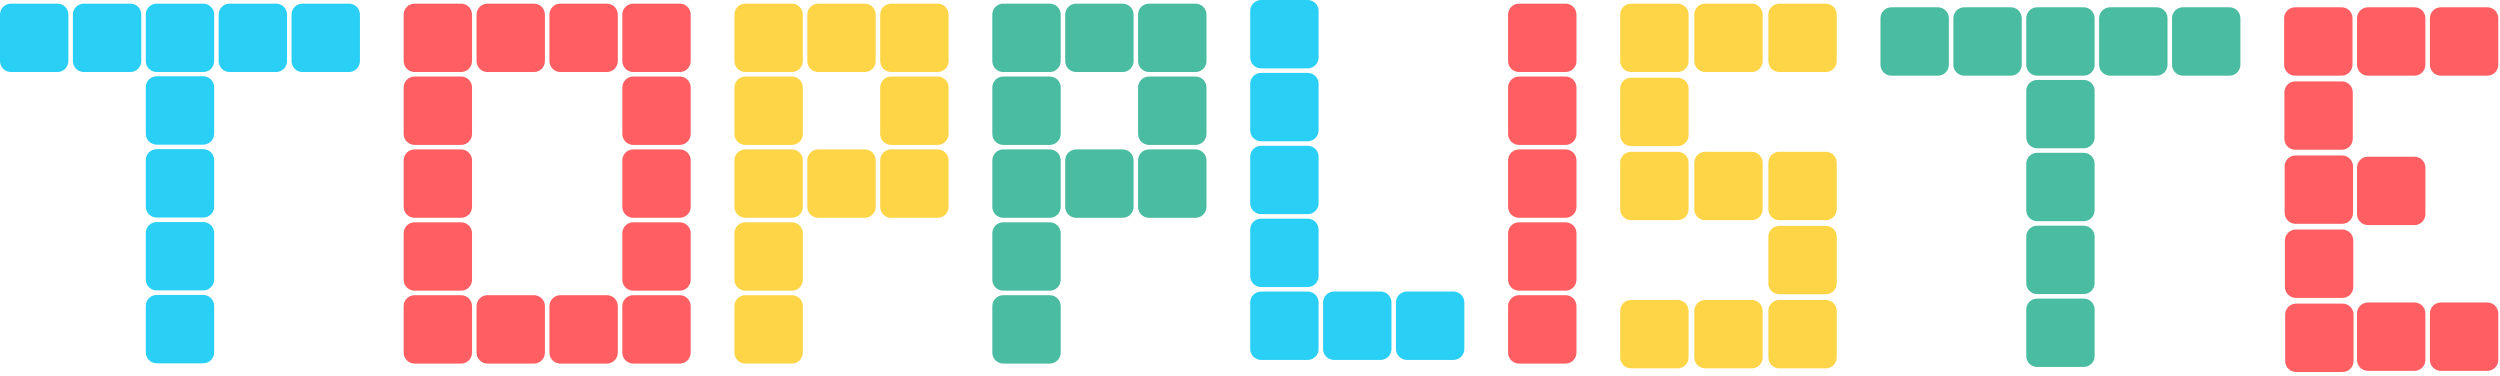
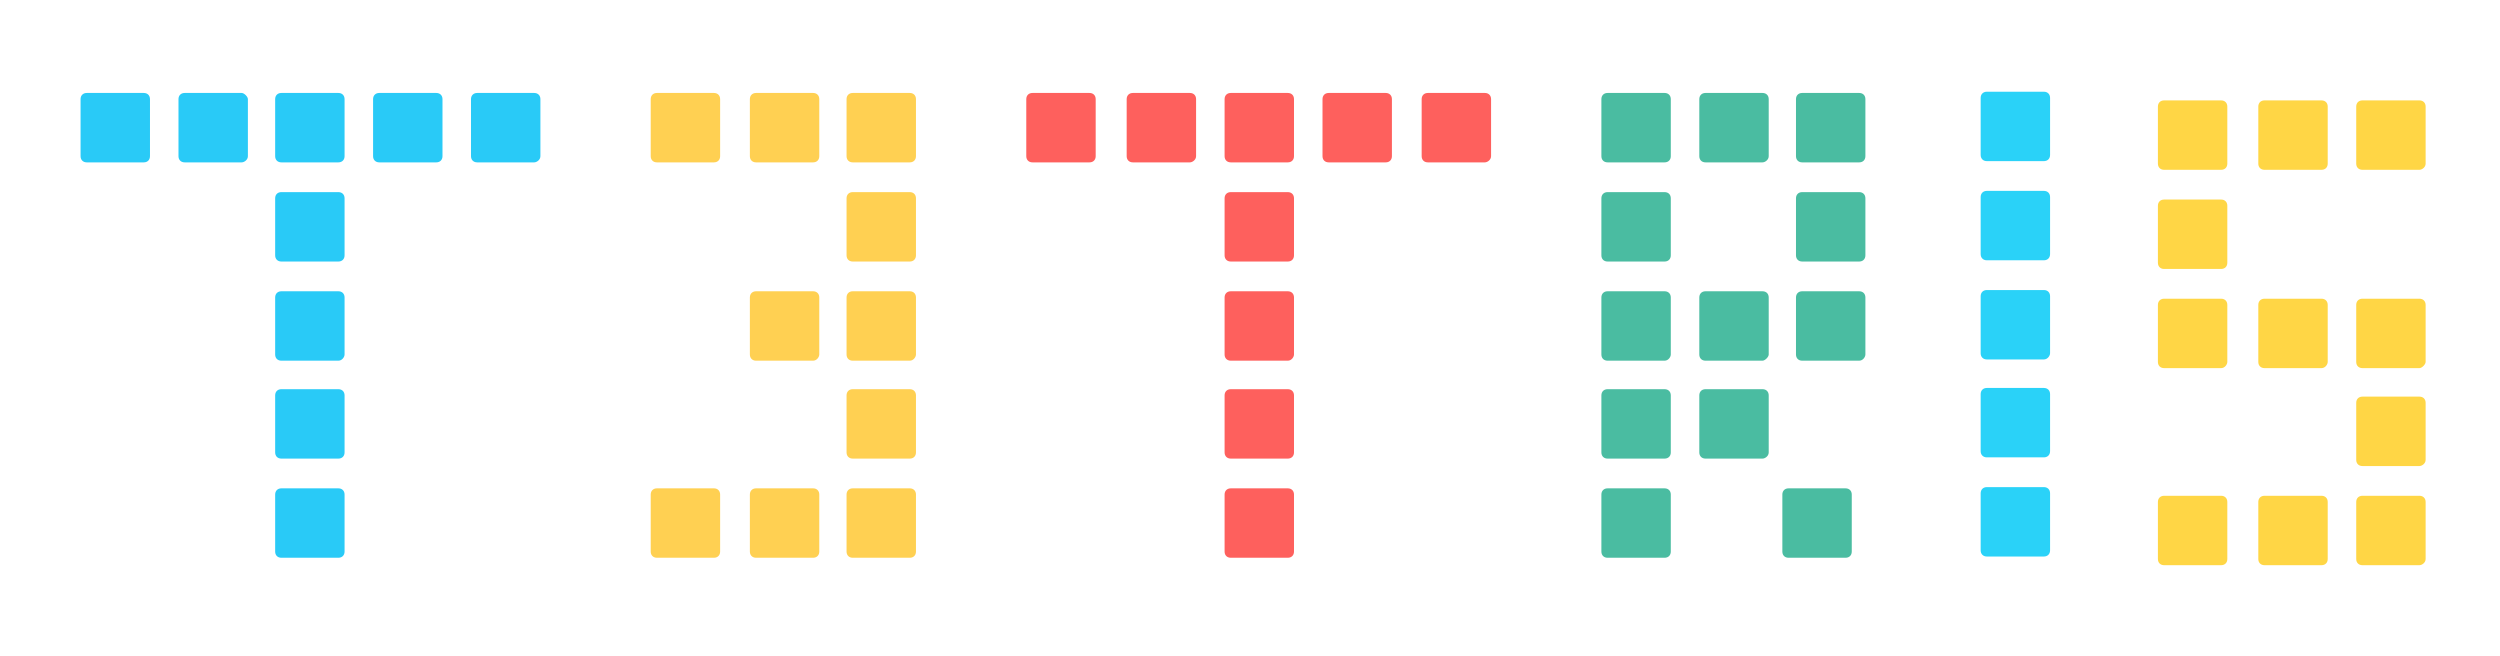
- <svg xmlns="http://www.w3.org/2000/svg" width="686" height="103" viewBox="0 0 686 103" fill="none">
-   <rect x="343.055" width="18.764" height="18.764" rx="3" fill="#29CFF5" />
-   <rect x="343.055" y="60" width="18.764" height="18.764" rx="3" fill="#29CFF5" />
-   <rect x="343.055" y="80" width="18.764" height="18.764" rx="3" fill="#29CFF5" />
-   <rect x="363.055" y="80" width="18.764" height="18.764" rx="3" fill="#29CFF5" />
-   <rect x="383.055" y="80" width="18.764" height="18.764" rx="3" fill="#29CFF5" />
-   <rect x="343.055" y="40" width="18.764" height="18.764" rx="3" fill="#29CFF5" />
-   <rect x="343.055" y="20" width="18.764" height="18.764" rx="3" fill="#29CFF5" />
-   <rect x="413.818" y="1" width="18.764" height="18.764" rx="3" fill="#FF5F63" />
-   <rect x="413.818" y="61" width="18.764" height="18.764" rx="3" fill="#FF5F63" />
-   <rect x="413.818" y="81" width="18.764" height="18.764" rx="3" fill="#FF5F63" />
-   <rect x="413.818" y="41" width="18.764" height="18.764" rx="3" fill="#FF5F63" />
-   <rect x="413.818" y="21" width="18.764" height="18.764" rx="3" fill="#FF5F63" />
-   <rect x="40" y="1" width="18.764" height="18.764" rx="3" fill="#29CFF5" />
-   <rect x="40" y="20.928" width="18.764" height="18.764" rx="3" fill="#29CFF5" />
-   <rect x="40" y="40.928" width="18.764" height="18.764" rx="3" fill="#29CFF5" />
-   <rect x="40" y="60.928" width="18.764" height="18.764" rx="3" fill="#29CFF5" />
-   <rect x="40" y="80.928" width="18.764" height="18.764" rx="3" fill="#29CFF5" />
-   <rect y="1" width="18.764" height="18.764" rx="3" fill="#29CFF5" />
-   <rect x="60" y="1" width="18.764" height="18.764" rx="3" fill="#29CFF5" />
-   <rect x="80" y="1" width="18.764" height="18.764" rx="3" fill="#29CFF5" />
-   <rect x="20" y="1" width="18.764" height="18.764" rx="3" fill="#29CFF5" />
-   <rect x="556.002" y="2" width="18.764" height="18.764" rx="3" fill="#49BCA1" />
-   <rect x="556.002" y="21.928" width="18.764" height="18.764" rx="3" fill="#49BCA1" />
-   <rect x="556.002" y="41.928" width="18.764" height="18.764" rx="3" fill="#49BCA1" />
-   <rect x="556.002" y="61.928" width="18.764" height="18.764" rx="3" fill="#49BCA1" />
-   <rect x="556.002" y="81.928" width="18.764" height="18.764" rx="3" fill="#49BCA1" />
-   <rect x="516.002" y="2" width="18.764" height="18.764" rx="3" fill="#49BCA1" />
-   <rect x="576.002" y="2" width="18.764" height="18.764" rx="3" fill="#49BCA1" />
-   <rect x="596.002" y="2" width="18.764" height="18.764" rx="3" fill="#49BCA1" />
-   <rect x="536.002" y="2" width="18.764" height="18.764" rx="3" fill="#49BCA1" />
-   <rect x="110.764" y="1" width="18.764" height="18.764" rx="3" fill="#FF5F63" />
-   <rect x="110.764" y="21" width="18.764" height="18.764" rx="3" fill="#FF5F63" />
-   <rect x="110.764" y="41" width="18.764" height="18.764" rx="3" fill="#FF5F63" />
-   <rect x="110.764" y="61" width="18.764" height="18.764" rx="3" fill="#FF5F63" />
-   <rect x="110.764" y="81" width="18.764" height="18.764" rx="3" fill="#FF5F63" />
-   <rect x="130.764" y="81" width="18.764" height="18.764" rx="3" fill="#FF5F63" />
-   <rect x="150.764" y="81" width="18.764" height="18.764" rx="3" fill="#FF5F63" />
-   <rect x="130.764" y="1" width="18.764" height="18.764" rx="3" fill="#FF5F63" />
-   <rect x="150.764" y="1" width="18.764" height="18.764" rx="3" fill="#FF5F63" />
-   <rect x="170.764" y="1" width="18.764" height="18.764" rx="3" fill="#FF5F63" />
-   <rect x="170.764" y="21" width="18.764" height="18.764" rx="3" fill="#FF5F63" />
-   <rect x="170.764" y="41" width="18.764" height="18.764" rx="3" fill="#FF5F63" />
-   <rect x="170.764" y="61" width="18.764" height="18.764" rx="3" fill="#FF5F63" />
-   <rect x="170.764" y="81" width="18.764" height="18.764" rx="3" fill="#FF5F63" />
-   <rect x="444.582" y="21.328" width="18.764" height="18.764" rx="3" fill="#FED546" />
-   <rect x="485.238" y="41.656" width="18.764" height="18.764" rx="3" fill="#FED546" />
-   <rect x="485.238" y="82.312" width="18.764" height="18.764" rx="3" fill="#FED546" />
-   <rect x="485.238" y="61.984" width="18.764" height="18.764" rx="3" fill="#FED546" />
-   <rect x="444.582" y="1" width="18.764" height="18.764" rx="3" fill="#FED546" />
-   <rect x="444.582" y="41.656" width="18.764" height="18.764" rx="3" fill="#FED546" />
-   <rect x="464.91" y="41.656" width="18.764" height="18.764" rx="3" fill="#FED546" />
-   <rect x="464.91" y="82.312" width="18.764" height="18.764" rx="3" fill="#FED546" />
-   <rect x="444.582" y="82.312" width="18.764" height="18.764" rx="3" fill="#FED546" />
-   <rect x="464.91" y="1" width="18.764" height="18.764" rx="3" fill="#FED546" />
-   <rect x="485.238" y="1" width="18.764" height="18.764" rx="3" fill="#FED546" />
-   <rect x="645.816" y="102.076" width="18.764" height="18.764" rx="3" transform="rotate(-180 645.816 102.076)" fill="#FF5F63" />
-   <rect x="645.744" y="81.75" width="18.764" height="18.764" rx="3" transform="rotate(-180 645.744 81.75)" fill="#FF5F63" />
-   <rect x="645.672" y="61.42" width="18.764" height="18.764" rx="3" transform="rotate(-180 645.672 61.4199)" fill="#FF5F63" />
-   <rect x="665.529" y="61.764" width="18.764" height="18.764" rx="3" transform="rotate(-180 665.529 61.7637)" fill="#FF5F63" />
-   <rect x="645.6" y="41.094" width="18.764" height="18.764" rx="3" transform="rotate(-180 645.6 41.0938)" fill="#FF5F63" />
-   <rect x="685.529" y="20.764" width="18.764" height="18.764" rx="3" transform="rotate(-180 685.529 20.7637)" fill="#FF5F63" />
-   <rect x="685.529" y="101.764" width="18.764" height="18.764" rx="3" transform="rotate(-180 685.529 101.764)" fill="#FF5F63" />
-   <rect x="645.529" y="20.764" width="18.764" height="18.764" rx="3" transform="rotate(-180 645.529 20.7637)" fill="#FF5F63" />
-   <rect x="665.529" y="20.764" width="18.764" height="18.764" rx="3" transform="rotate(-180 665.529 20.7637)" fill="#FF5F63" />
-   <rect x="665.529" y="101.764" width="18.764" height="18.764" rx="3" transform="rotate(-180 665.529 101.764)" fill="#FF5F63" />
-   <rect x="220.293" y="79.764" width="18.764" height="18.764" rx="3" transform="rotate(-180 220.293 79.7637)" fill="#FED546" />
-   <rect x="220.293" y="39.764" width="18.764" height="18.764" rx="3" transform="rotate(-180 220.293 39.7637)" fill="#FED546" />
-   <rect x="220.291" y="19.764" width="18.764" height="18.764" rx="3" transform="rotate(-180 220.291 19.7637)" fill="#FED546" />
-   <rect x="240.291" y="19.764" width="18.764" height="18.764" rx="3" transform="rotate(-180 240.291 19.7637)" fill="#FED546" />
-   <rect x="260.291" y="19.764" width="18.764" height="18.764" rx="3" transform="rotate(-180 260.291 19.7637)" fill="#FED546" />
-   <rect x="260.291" y="39.764" width="18.764" height="18.764" rx="3" transform="rotate(-180 260.291 39.7637)" fill="#FED546" />
-   <rect x="260.291" y="59.764" width="18.764" height="18.764" rx="3" transform="rotate(-180 260.291 59.7637)" fill="#FED546" />
-   <rect x="240.291" y="59.764" width="18.764" height="18.764" rx="3" transform="rotate(-180 240.291 59.7637)" fill="#FED546" />
-   <rect x="220.293" y="99.764" width="18.764" height="18.764" rx="3" transform="rotate(-180 220.293 99.7637)" fill="#FED546" />
-   <rect x="220.293" y="59.764" width="18.764" height="18.764" rx="3" transform="rotate(-180 220.293 59.7637)" fill="#FED546" />
-   <rect x="291.057" y="79.764" width="18.764" height="18.764" rx="3" transform="rotate(-180 291.057 79.7637)" fill="#49BCA1" />
-   <rect x="291.057" y="39.764" width="18.764" height="18.764" rx="3" transform="rotate(-180 291.057 39.7637)" fill="#49BCA1" />
-   <rect x="291.055" y="19.764" width="18.764" height="18.764" rx="3" transform="rotate(-180 291.055 19.7637)" fill="#49BCA1" />
-   <rect x="311.055" y="19.764" width="18.764" height="18.764" rx="3" transform="rotate(-180 311.055 19.7637)" fill="#49BCA1" />
-   <rect x="331.055" y="19.764" width="18.764" height="18.764" rx="3" transform="rotate(-180 331.055 19.7637)" fill="#49BCA1" />
-   <rect x="331.055" y="39.764" width="18.764" height="18.764" rx="3" transform="rotate(-180 331.055 39.7637)" fill="#49BCA1" />
-   <rect x="331.055" y="59.764" width="18.764" height="18.764" rx="3" transform="rotate(-180 331.055 59.7637)" fill="#49BCA1" />
-   <rect x="311.055" y="59.764" width="18.764" height="18.764" rx="3" transform="rotate(-180 311.055 59.7637)" fill="#49BCA1" />
-   <rect x="291.057" y="99.764" width="18.764" height="18.764" rx="3" transform="rotate(-180 291.057 99.7637)" fill="#49BCA1" />
-   <rect x="291.057" y="59.764" width="18.764" height="18.764" rx="3" transform="rotate(-180 291.057 59.7637)" fill="#49BCA1" />
+ <svg xmlns="http://www.w3.org/2000/svg" version="1.1" id="Layer_2" x="0px" y="0px" viewBox="0 0 201.7 52.9" style="enable-background:new 0 0 201.7 52.9;" xml:space="preserve">
+   <style type="text/css">
+ 	.st0{fill:#29CAF7;}
+ 	.st1{fill:#FFD052;}
+ 	.st2{fill:#FE605D;}
+ 	.st3{fill:#4ABCA1;}
+ 	.st4{fill:#2AD2F8;}
+ 	.st5{fill:#FFD645;}
+ </style>
+   <path class="st0" d="M11.6,13.1H7c-0.3,0-0.5-0.2-0.5-0.5V8c0-0.3,0.2-0.5,0.5-0.5h4.6c0.3,0,0.5,0.2,0.5,0.5v4.6  C12.1,12.9,11.9,13.1,11.6,13.1z" />
+   <path class="st0" d="M19.5,13.1h-4.6c-0.3,0-0.5-0.2-0.5-0.5V8c0-0.3,0.2-0.5,0.5-0.5h4.6C19.7,7.5,20,7.8,20,8v4.6  C20,12.9,19.7,13.1,19.5,13.1z" />
+   <path class="st0" d="M27.3,13.1h-4.6c-0.3,0-0.5-0.2-0.5-0.5V8c0-0.3,0.2-0.5,0.5-0.5h4.6c0.3,0,0.5,0.2,0.5,0.5v4.6  C27.8,12.9,27.6,13.1,27.3,13.1z" />
+   <path class="st0" d="M27.3,21.1h-4.6c-0.3,0-0.5-0.2-0.5-0.5V16c0-0.3,0.2-0.5,0.5-0.5h4.6c0.3,0,0.5,0.2,0.5,0.5v4.6  C27.8,20.9,27.6,21.1,27.3,21.1z" />
+   <path class="st0" d="M27.3,29.1h-4.6c-0.3,0-0.5-0.2-0.5-0.5V24c0-0.3,0.2-0.5,0.5-0.5h4.6c0.3,0,0.5,0.2,0.5,0.5v4.6  C27.8,28.8,27.6,29.1,27.3,29.1z" />
+   <path class="st0" d="M27.3,37h-4.6c-0.3,0-0.5-0.2-0.5-0.5v-4.6c0-0.3,0.2-0.5,0.5-0.5h4.6c0.3,0,0.5,0.2,0.5,0.5v4.6  C27.8,36.8,27.6,37,27.3,37z" />
+   <path class="st0" d="M27.3,45h-4.6c-0.3,0-0.5-0.2-0.5-0.5v-4.6c0-0.3,0.2-0.5,0.5-0.5h4.6c0.3,0,0.5,0.2,0.5,0.5v4.6  C27.8,44.8,27.6,45,27.3,45z" />
+   <path class="st1" d="M73.4,13.1h-4.6c-0.3,0-0.5-0.2-0.5-0.5V8c0-0.3,0.2-0.5,0.5-0.5h4.6c0.3,0,0.5,0.2,0.5,0.5v4.6  C73.9,12.9,73.7,13.1,73.4,13.1z" />
+   <path class="st1" d="M73.4,21.1h-4.6c-0.3,0-0.5-0.2-0.5-0.5V16c0-0.3,0.2-0.5,0.5-0.5h4.6c0.3,0,0.5,0.2,0.5,0.5v4.6  C73.9,20.9,73.7,21.1,73.4,21.1z" />
+   <path class="st1" d="M73.4,29.1h-4.6c-0.3,0-0.5-0.2-0.5-0.5V24c0-0.3,0.2-0.5,0.5-0.5h4.6c0.3,0,0.5,0.2,0.5,0.5v4.6  C73.9,28.8,73.7,29.1,73.4,29.1z" />
+   <path class="st1" d="M73.4,37h-4.6c-0.3,0-0.5-0.2-0.5-0.5v-4.6c0-0.3,0.2-0.5,0.5-0.5h4.6c0.3,0,0.5,0.2,0.5,0.5v4.6  C73.9,36.8,73.7,37,73.4,37z" />
+   <path class="st1" d="M73.4,45h-4.6c-0.3,0-0.5-0.2-0.5-0.5v-4.6c0-0.3,0.2-0.5,0.5-0.5h4.6c0.3,0,0.5,0.2,0.5,0.5v4.6  C73.9,44.8,73.7,45,73.4,45z" />
+   <path class="st1" d="M65.6,13.1H61c-0.3,0-0.5-0.2-0.5-0.5V8c0-0.3,0.2-0.5,0.5-0.5h4.6c0.3,0,0.5,0.2,0.5,0.5v4.6  C66.1,12.9,65.9,13.1,65.6,13.1z" />
+   <path class="st1" d="M65.6,29.1H61c-0.3,0-0.5-0.2-0.5-0.5V24c0-0.3,0.2-0.5,0.5-0.5h4.6c0.3,0,0.5,0.2,0.5,0.5v4.6  C66.1,28.8,65.9,29.1,65.6,29.1z" />
+   <path class="st1" d="M65.6,45H61c-0.3,0-0.5-0.2-0.5-0.5v-4.6c0-0.3,0.2-0.5,0.5-0.5h4.6c0.3,0,0.5,0.2,0.5,0.5v4.6  C66.1,44.8,65.9,45,65.6,45z" />
+   <path class="st1" d="M57.6,13.1H53c-0.3,0-0.5-0.2-0.5-0.5V8c0-0.3,0.2-0.5,0.5-0.5h4.6c0.3,0,0.5,0.2,0.5,0.5v4.6  C58.1,12.9,57.9,13.1,57.6,13.1z" />
+   <path class="st1" d="M57.6,45H53c-0.3,0-0.5-0.2-0.5-0.5v-4.6c0-0.3,0.2-0.5,0.5-0.5h4.6c0.3,0,0.5,0.2,0.5,0.5v4.6  C58.1,44.8,57.9,45,57.6,45z" />
+   <path class="st2" d="M103.9,13.1h-4.6c-0.3,0-0.5-0.2-0.5-0.5V8c0-0.3,0.2-0.5,0.5-0.5h4.6c0.3,0,0.5,0.2,0.5,0.5v4.6  C104.4,12.9,104.2,13.1,103.9,13.1z" />
+   <path class="st2" d="M111.8,13.1h-4.6c-0.3,0-0.5-0.2-0.5-0.5V8c0-0.3,0.2-0.5,0.5-0.5h4.6c0.3,0,0.5,0.2,0.5,0.5v4.6  C112.3,12.9,112.1,13.1,111.8,13.1z" />
+   <path class="st2" d="M119.8,13.1h-4.6c-0.3,0-0.5-0.2-0.5-0.5V8c0-0.3,0.2-0.5,0.5-0.5h4.6c0.3,0,0.5,0.2,0.5,0.5v4.6  C120.3,12.9,120,13.1,119.8,13.1z" />
+   <path class="st2" d="M96,13.1h-4.6c-0.3,0-0.5-0.2-0.5-0.5V8c0-0.3,0.2-0.5,0.5-0.5H96c0.3,0,0.5,0.2,0.5,0.5v4.6  C96.5,12.9,96.2,13.1,96,13.1z" />
+   <path class="st2" d="M87.9,13.1h-4.6c-0.3,0-0.5-0.2-0.5-0.5V8c0-0.3,0.2-0.5,0.5-0.5h4.6c0.3,0,0.5,0.2,0.5,0.5v4.6  C88.4,12.9,88.2,13.1,87.9,13.1z" />
+   <path class="st2" d="M103.9,21.1h-4.6c-0.3,0-0.5-0.2-0.5-0.5V16c0-0.3,0.2-0.5,0.5-0.5h4.6c0.3,0,0.5,0.2,0.5,0.5v4.6  C104.4,20.9,104.2,21.1,103.9,21.1z" />
+   <path class="st2" d="M103.9,29.1h-4.6c-0.3,0-0.5-0.2-0.5-0.5V24c0-0.3,0.2-0.5,0.5-0.5h4.6c0.3,0,0.5,0.2,0.5,0.5v4.6  C104.4,28.8,104.2,29.1,103.9,29.1z" />
+   <path class="st2" d="M103.9,37h-4.6c-0.3,0-0.5-0.2-0.5-0.5v-4.6c0-0.3,0.2-0.5,0.5-0.5h4.6c0.3,0,0.5,0.2,0.5,0.5v4.6  C104.4,36.8,104.2,37,103.9,37z" />
+   <path class="st2" d="M103.9,45h-4.6c-0.3,0-0.5-0.2-0.5-0.5v-4.6c0-0.3,0.2-0.5,0.5-0.5h4.6c0.3,0,0.5,0.2,0.5,0.5v4.6  C104.4,44.8,104.2,45,103.9,45z" />
+   <path class="st3" d="M134.3,13.1h-4.6c-0.3,0-0.5-0.2-0.5-0.5V8c0-0.3,0.2-0.5,0.5-0.5h4.6c0.3,0,0.5,0.2,0.5,0.5v4.6  C134.8,12.9,134.6,13.1,134.3,13.1z" />
+   <path class="st3" d="M134.3,21.1h-4.6c-0.3,0-0.5-0.2-0.5-0.5V16c0-0.3,0.2-0.5,0.5-0.5h4.6c0.3,0,0.5,0.2,0.5,0.5v4.6  C134.8,20.9,134.6,21.1,134.3,21.1z" />
+   <path class="st3" d="M134.3,29.1h-4.6c-0.3,0-0.5-0.2-0.5-0.5V24c0-0.3,0.2-0.5,0.5-0.5h4.6c0.3,0,0.5,0.2,0.5,0.5v4.6  C134.8,28.8,134.6,29.1,134.3,29.1z" />
+   <path class="st3" d="M134.3,37h-4.6c-0.3,0-0.5-0.2-0.5-0.5v-4.6c0-0.3,0.2-0.5,0.5-0.5h4.6c0.3,0,0.5,0.2,0.5,0.5v4.6  C134.8,36.8,134.6,37,134.3,37z" />
+   <path class="st3" d="M134.3,45h-4.6c-0.3,0-0.5-0.2-0.5-0.5v-4.6c0-0.3,0.2-0.5,0.5-0.5h4.6c0.3,0,0.5,0.2,0.5,0.5v4.6  C134.8,44.8,134.6,45,134.3,45z" />
+   <path class="st4" d="M164.9,13h-4.6c-0.3,0-0.5-0.2-0.5-0.5V7.9c0-0.3,0.2-0.5,0.5-0.5h4.6c0.3,0,0.5,0.2,0.5,0.5v4.6  C165.4,12.8,165.2,13,164.9,13z" />
+   <path class="st4" d="M164.9,21h-4.6c-0.3,0-0.5-0.2-0.5-0.5v-4.6c0-0.3,0.2-0.5,0.5-0.5h4.6c0.3,0,0.5,0.2,0.5,0.5v4.6  C165.4,20.8,165.2,21,164.9,21z" />
+   <path class="st4" d="M164.9,29h-4.6c-0.3,0-0.5-0.2-0.5-0.5v-4.6c0-0.3,0.2-0.5,0.5-0.5h4.6c0.3,0,0.5,0.2,0.5,0.5v4.6  C165.4,28.7,165.2,29,164.9,29z" />
+   <path class="st4" d="M164.9,36.9h-4.6c-0.3,0-0.5-0.2-0.5-0.5v-4.6c0-0.3,0.2-0.5,0.5-0.5h4.6c0.3,0,0.5,0.2,0.5,0.5v4.6  C165.4,36.7,165.2,36.9,164.9,36.9z" />
+   <path class="st4" d="M164.9,44.9h-4.6c-0.3,0-0.5-0.2-0.5-0.5v-4.6c0-0.3,0.2-0.5,0.5-0.5h4.6c0.3,0,0.5,0.2,0.5,0.5v4.6  C165.4,44.7,165.2,44.9,164.9,44.9z" />
+   <path class="st5" d="M179.2,13.7h-4.6c-0.3,0-0.5-0.2-0.5-0.5V8.6c0-0.3,0.2-0.5,0.5-0.5h4.6c0.3,0,0.5,0.2,0.5,0.5v4.6  C179.7,13.5,179.5,13.7,179.2,13.7z" />
+   <path class="st5" d="M179.2,21.7h-4.6c-0.3,0-0.5-0.2-0.5-0.5v-4.6c0-0.3,0.2-0.5,0.5-0.5h4.6c0.3,0,0.5,0.2,0.5,0.5v4.6  C179.7,21.5,179.5,21.7,179.2,21.7z" />
+   <path class="st5" d="M179.2,29.7h-4.6c-0.3,0-0.5-0.2-0.5-0.5v-4.6c0-0.3,0.2-0.5,0.5-0.5h4.6c0.3,0,0.5,0.2,0.5,0.5v4.6  C179.7,29.4,179.5,29.7,179.2,29.7z" />
+   <path class="st5" d="M179.2,45.6h-4.6c-0.3,0-0.5-0.2-0.5-0.5v-4.6c0-0.3,0.2-0.5,0.5-0.5h4.6c0.3,0,0.5,0.2,0.5,0.5v4.6  C179.7,45.4,179.5,45.6,179.2,45.6z" />
+   <path class="st5" d="M187.3,13.7h-4.6c-0.3,0-0.5-0.2-0.5-0.5V8.6c0-0.3,0.2-0.5,0.5-0.5h4.6c0.3,0,0.5,0.2,0.5,0.5v4.6  C187.8,13.5,187.6,13.7,187.3,13.7z" />
+   <path class="st5" d="M187.3,29.7h-4.6c-0.3,0-0.5-0.2-0.5-0.5v-4.6c0-0.3,0.2-0.5,0.5-0.5h4.6c0.3,0,0.5,0.2,0.5,0.5v4.6  C187.8,29.4,187.6,29.7,187.3,29.7z" />
+   <path class="st5" d="M187.3,45.6h-4.6c-0.3,0-0.5-0.2-0.5-0.5v-4.6c0-0.3,0.2-0.5,0.5-0.5h4.6c0.3,0,0.5,0.2,0.5,0.5v4.6  C187.8,45.4,187.6,45.6,187.3,45.6z" />
+   <path class="st5" d="M195.2,13.7h-4.6c-0.3,0-0.5-0.2-0.5-0.5V8.6c0-0.3,0.2-0.5,0.5-0.5h4.6c0.3,0,0.5,0.2,0.5,0.5v4.6  C195.7,13.5,195.4,13.7,195.2,13.7z" />
+   <path class="st5" d="M195.2,29.7h-4.6c-0.3,0-0.5-0.2-0.5-0.5v-4.6c0-0.3,0.2-0.5,0.5-0.5h4.6c0.3,0,0.5,0.2,0.5,0.5v4.6  C195.7,29.4,195.4,29.7,195.2,29.7z" />
+   <path class="st5" d="M195.2,37.6h-4.6c-0.3,0-0.5-0.2-0.5-0.5v-4.6c0-0.3,0.2-0.5,0.5-0.5h4.6c0.3,0,0.5,0.2,0.5,0.5v4.6  C195.7,37.4,195.4,37.6,195.2,37.6z" />
+   <path class="st5" d="M195.2,45.6h-4.6c-0.3,0-0.5-0.2-0.5-0.5v-4.6c0-0.3,0.2-0.5,0.5-0.5h4.6c0.3,0,0.5,0.2,0.5,0.5v4.6  C195.7,45.4,195.4,45.6,195.2,45.6z" />
+   <path class="st3" d="M142.2,13.1h-4.6c-0.3,0-0.5-0.2-0.5-0.5V8c0-0.3,0.2-0.5,0.5-0.5h4.6c0.3,0,0.5,0.2,0.5,0.5v4.6  C142.7,12.9,142.4,13.1,142.2,13.1z" />
+   <path class="st3" d="M142.2,29.1h-4.6c-0.3,0-0.5-0.2-0.5-0.5V24c0-0.3,0.2-0.5,0.5-0.5h4.6c0.3,0,0.5,0.2,0.5,0.5v4.6  C142.7,28.8,142.4,29.1,142.2,29.1z" />
+   <path class="st3" d="M142.2,37h-4.6c-0.3,0-0.5-0.2-0.5-0.5v-4.6c0-0.3,0.2-0.5,0.5-0.5h4.6c0.3,0,0.5,0.2,0.5,0.5v4.6  C142.7,36.8,142.4,37,142.2,37z" />
+   <path class="st3" d="M150,13.1h-4.6c-0.3,0-0.5-0.2-0.5-0.5V8c0-0.3,0.2-0.5,0.5-0.5h4.6c0.3,0,0.5,0.2,0.5,0.5v4.6  C150.5,12.9,150.3,13.1,150,13.1z" />
+   <path class="st3" d="M150,21.1h-4.6c-0.3,0-0.5-0.2-0.5-0.5V16c0-0.3,0.2-0.5,0.5-0.5h4.6c0.3,0,0.5,0.2,0.5,0.5v4.6  C150.5,20.9,150.3,21.1,150,21.1z" />
+   <path class="st3" d="M150,29.1h-4.6c-0.3,0-0.5-0.2-0.5-0.5V24c0-0.3,0.2-0.5,0.5-0.5h4.6c0.3,0,0.5,0.2,0.5,0.5v4.6  C150.5,28.8,150.3,29.1,150,29.1z" />
+   <path class="st3" d="M148.9,45h-4.6c-0.3,0-0.5-0.2-0.5-0.5v-4.6c0-0.3,0.2-0.5,0.5-0.5h4.6c0.3,0,0.5,0.2,0.5,0.5v4.6  C149.4,44.8,149.2,45,148.9,45z" />
+   <path class="st0" d="M35.2,13.1h-4.6c-0.3,0-0.5-0.2-0.5-0.5V8c0-0.3,0.2-0.5,0.5-0.5h4.6c0.3,0,0.5,0.2,0.5,0.5v4.6  C35.7,12.9,35.5,13.1,35.2,13.1z" />
+   <path class="st0" d="M43.1,13.1h-4.6c-0.3,0-0.5-0.2-0.5-0.5V8c0-0.3,0.2-0.5,0.5-0.5h4.6c0.3,0,0.5,0.2,0.5,0.5v4.6  C43.6,12.9,43.3,13.1,43.1,13.1z" />
</svg>
